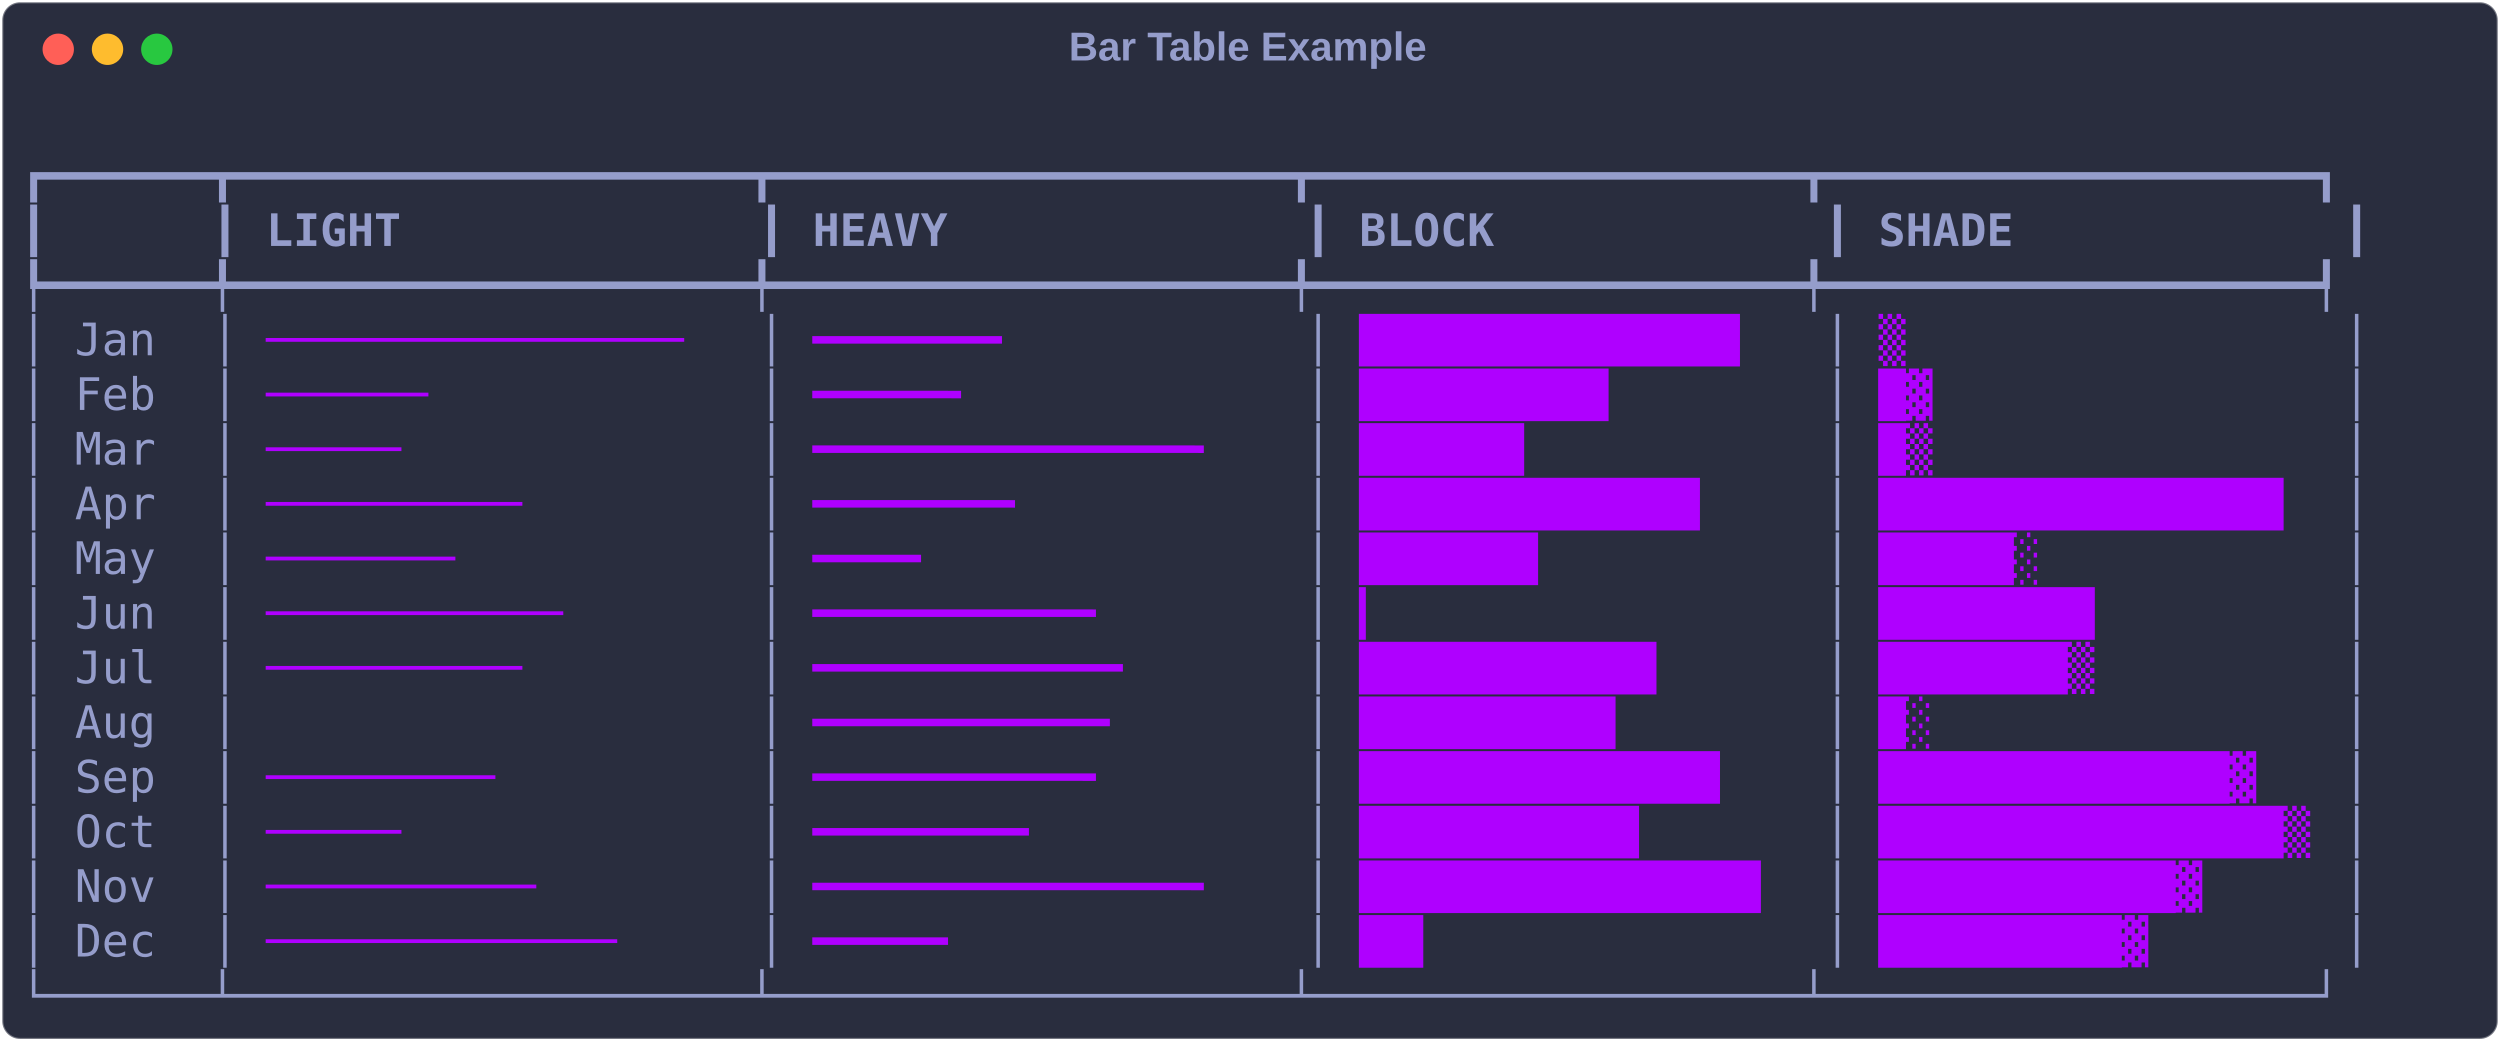
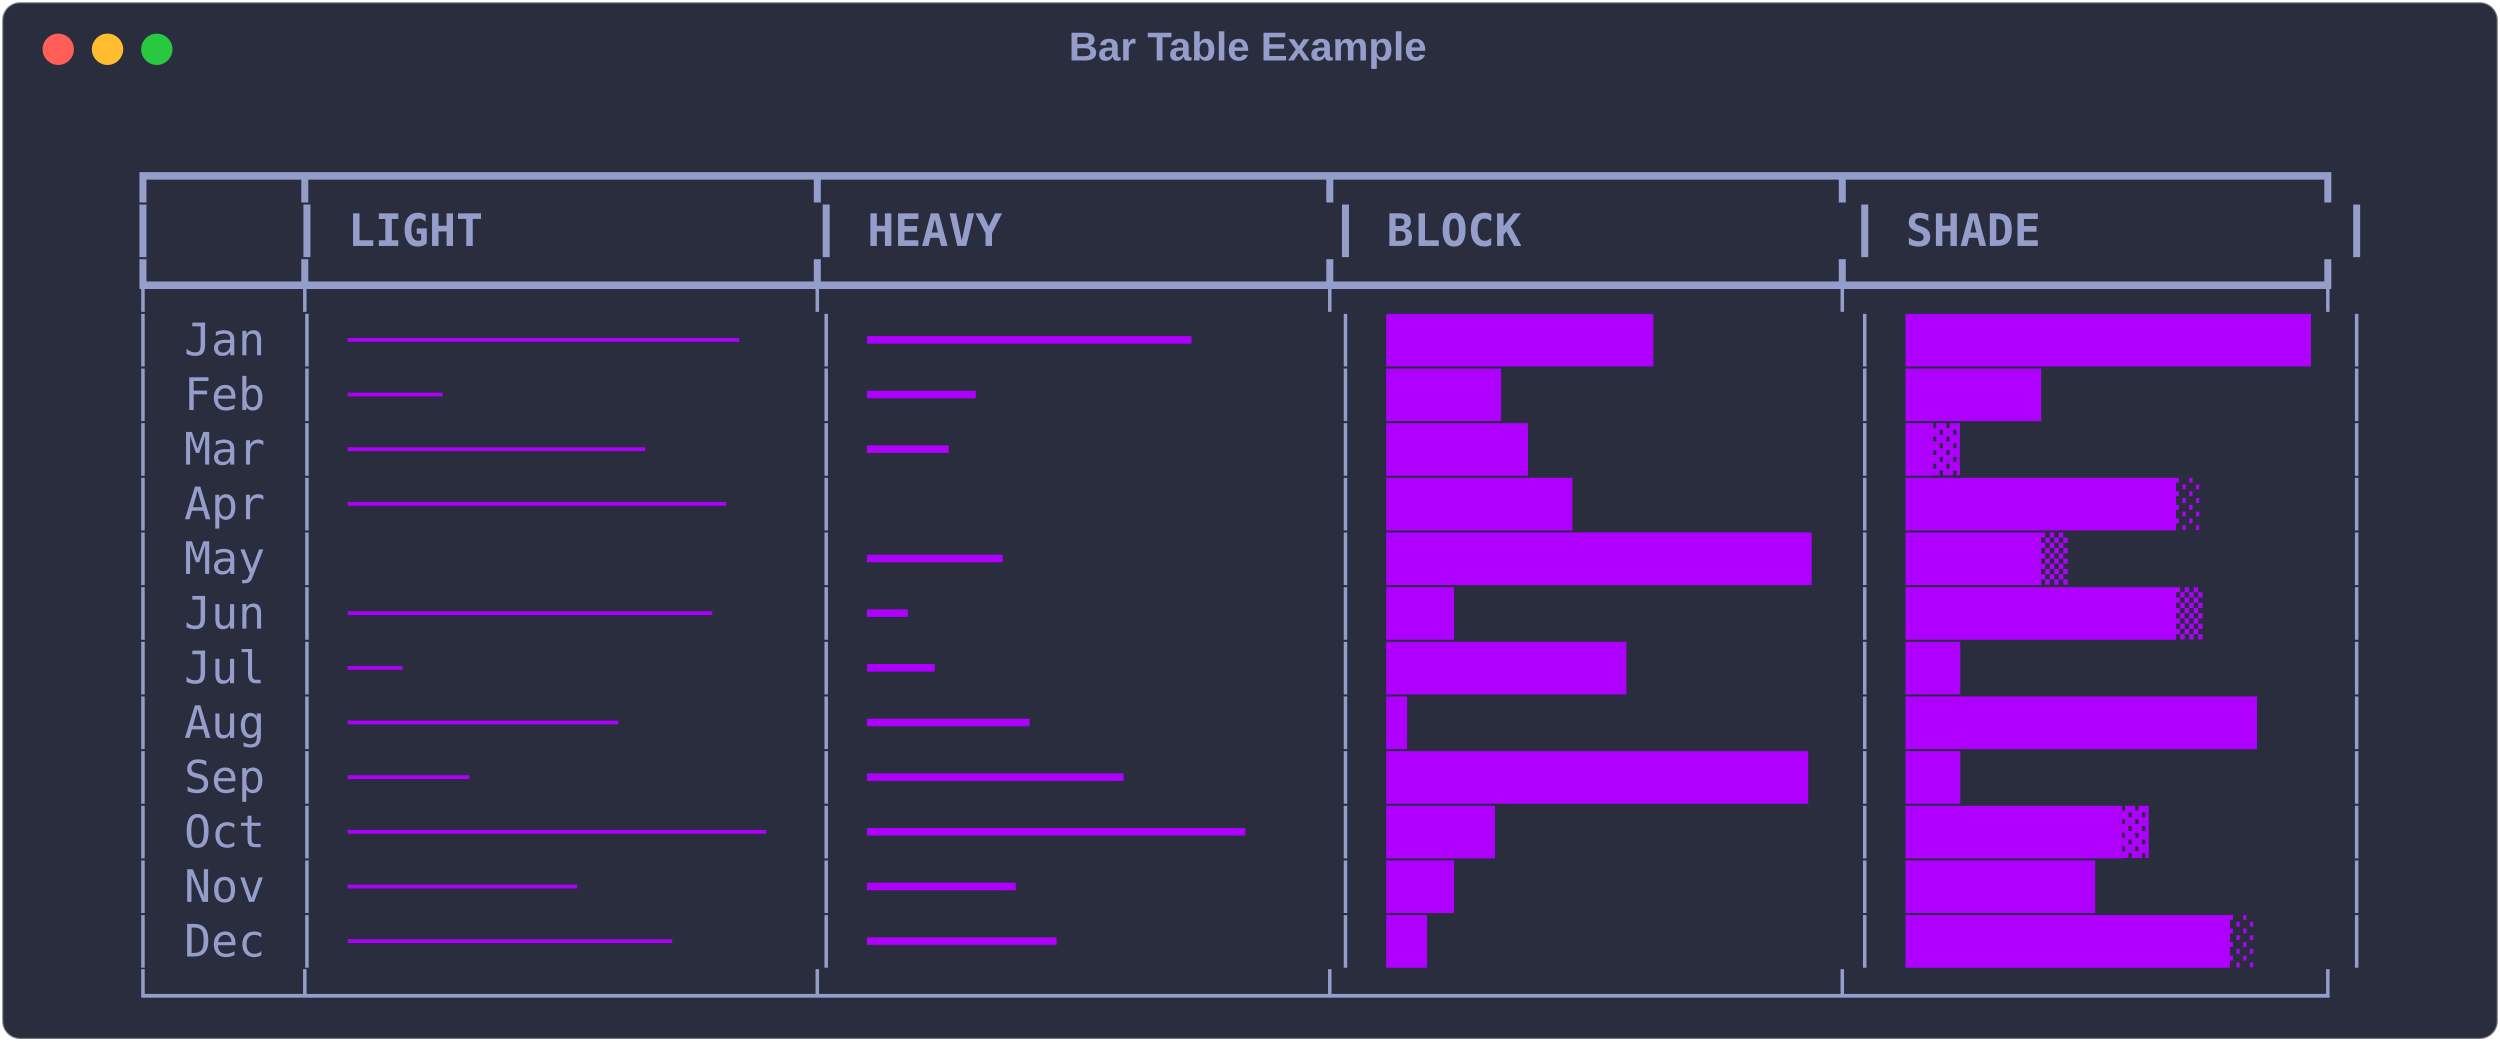
<svg xmlns="http://www.w3.org/2000/svg" class="rich-terminal" viewBox="0 0 1116 464.8">
  <style>

    @font-face {
        font-family: "Fira Code";
        src: local("FiraCode-Regular"),
                url("https://cdnjs.cloudflare.com/ajax/libs/firacode/6.2.0/woff2/FiraCode-Regular.woff2") format("woff2"),
                url("https://cdnjs.cloudflare.com/ajax/libs/firacode/6.2.0/woff/FiraCode-Regular.woff") format("woff");
        font-style: normal;
        font-weight: 400;
    }
    @font-face {
        font-family: "Fira Code";
        src: local("FiraCode-Bold"),
                url("https://cdnjs.cloudflare.com/ajax/libs/firacode/6.2.0/woff2/FiraCode-Bold.woff2") format("woff2"),
                url("https://cdnjs.cloudflare.com/ajax/libs/firacode/6.2.0/woff/FiraCode-Bold.woff") format("woff");
        font-style: bold;
        font-weight: 700;
    }

-     .terminal-150800602-matrix {
+     .terminal-1149459150-matrix {
        font-family: Fira Code, monospace;
        font-size: 20px;
        line-height: 24.4px;
        font-variant-east-asian: full-width;
    }

-     .terminal-150800602-title {
+     .terminal-1149459150-title {
        font-size: 18px;
        font-weight: bold;
        font-family: arial;
    }

-     .terminal-150800602-r1 { fill: #959dcb }
- .terminal-150800602-r2 { fill: #959dcb;font-weight: bold }
- .terminal-150800602-r3 { fill: #af00ff }
+     .terminal-1149459150-r1 { fill: #959dcb }
+ .terminal-1149459150-r2 { fill: #959dcb;font-weight: bold }
+ .terminal-1149459150-r3 { fill: #af00ff }
    </style>
  <defs>
-     <clipPath id="terminal-150800602-clip-terminal">
+     <clipPath id="terminal-1149459150-clip-terminal">
      <rect x="0" y="0" width="1097.0" height="413.8" />
    </clipPath>
-     <clipPath id="terminal-150800602-line-0">
+     <clipPath id="terminal-1149459150-line-0">
      <rect x="0" y="1.5" width="1098" height="24.65" />
    </clipPath>
-     <clipPath id="terminal-150800602-line-1">
+     <clipPath id="terminal-1149459150-line-1">
      <rect x="0" y="25.9" width="1098" height="24.65" />
    </clipPath>
-     <clipPath id="terminal-150800602-line-2">
+     <clipPath id="terminal-1149459150-line-2">
      <rect x="0" y="50.3" width="1098" height="24.65" />
    </clipPath>
-     <clipPath id="terminal-150800602-line-3">
+     <clipPath id="terminal-1149459150-line-3">
      <rect x="0" y="74.7" width="1098" height="24.65" />
    </clipPath>
-     <clipPath id="terminal-150800602-line-4">
+     <clipPath id="terminal-1149459150-line-4">
      <rect x="0" y="99.1" width="1098" height="24.65" />
    </clipPath>
-     <clipPath id="terminal-150800602-line-5">
+     <clipPath id="terminal-1149459150-line-5">
      <rect x="0" y="123.5" width="1098" height="24.65" />
    </clipPath>
-     <clipPath id="terminal-150800602-line-6">
+     <clipPath id="terminal-1149459150-line-6">
      <rect x="0" y="147.9" width="1098" height="24.65" />
    </clipPath>
-     <clipPath id="terminal-150800602-line-7">
+     <clipPath id="terminal-1149459150-line-7">
      <rect x="0" y="172.3" width="1098" height="24.65" />
    </clipPath>
-     <clipPath id="terminal-150800602-line-8">
+     <clipPath id="terminal-1149459150-line-8">
      <rect x="0" y="196.7" width="1098" height="24.65" />
    </clipPath>
-     <clipPath id="terminal-150800602-line-9">
+     <clipPath id="terminal-1149459150-line-9">
      <rect x="0" y="221.1" width="1098" height="24.65" />
    </clipPath>
-     <clipPath id="terminal-150800602-line-10">
+     <clipPath id="terminal-1149459150-line-10">
      <rect x="0" y="245.5" width="1098" height="24.65" />
    </clipPath>
-     <clipPath id="terminal-150800602-line-11">
+     <clipPath id="terminal-1149459150-line-11">
      <rect x="0" y="269.9" width="1098" height="24.65" />
    </clipPath>
-     <clipPath id="terminal-150800602-line-12">
+     <clipPath id="terminal-1149459150-line-12">
      <rect x="0" y="294.3" width="1098" height="24.65" />
    </clipPath>
-     <clipPath id="terminal-150800602-line-13">
+     <clipPath id="terminal-1149459150-line-13">
      <rect x="0" y="318.7" width="1098" height="24.65" />
    </clipPath>
-     <clipPath id="terminal-150800602-line-14">
+     <clipPath id="terminal-1149459150-line-14">
      <rect x="0" y="343.1" width="1098" height="24.65" />
    </clipPath>
-     <clipPath id="terminal-150800602-line-15">
+     <clipPath id="terminal-1149459150-line-15">
      <rect x="0" y="367.5" width="1098" height="24.65" />
    </clipPath>
  </defs>
  <rect fill="#292d3e" stroke="rgba(255,255,255,0.35)" stroke-width="1" x="1" y="1" width="1114" height="462.8" rx="8" />
-   <text class="terminal-150800602-title" fill="#959dcb" text-anchor="middle" x="557" y="27">Bar Table Example</text>
+   <text class="terminal-1149459150-title" fill="#959dcb" text-anchor="middle" x="557" y="27">Bar Table Example</text>
  <g transform="translate(26,22)">
    <circle cx="0" cy="0" r="7" fill="#ff5f57" />
    <circle cx="22" cy="0" r="7" fill="#febc2e" />
    <circle cx="44" cy="0" r="7" fill="#28c840" />
  </g>
-   <g transform="translate(9, 41)" clip-path="url(#terminal-150800602-clip-terminal)">
-     <g class="terminal-150800602-matrix">
-       <text class="terminal-150800602-r1" x="1098" y="20" textLength="12.2" clip-path="url(#terminal-150800602-line-0)">
- </text>
-       <text class="terminal-150800602-r1" x="0" y="44.4" textLength="1049.2" clip-path="url(#terminal-150800602-line-1)">┏━━━━━━┳━━━━━━━━━━━━━━━━━━━┳━━━━━━━━━━━━━━━━━━━┳━━━━━━━━━━━━━━━━━━┳━━━━━━━━━━━━━━━━━━┓</text>
-       <text class="terminal-150800602-r1" x="1098" y="44.4" textLength="12.2" clip-path="url(#terminal-150800602-line-1)">
- </text>
-       <text class="terminal-150800602-r1" x="0" y="68.8" textLength="12.2" clip-path="url(#terminal-150800602-line-2)">┃</text>
-       <text class="terminal-150800602-r1" x="85.4" y="68.8" textLength="12.2" clip-path="url(#terminal-150800602-line-2)">┃</text>
-       <text class="terminal-150800602-r2" x="109.8" y="68.8" textLength="207.4" clip-path="url(#terminal-150800602-line-2)">LIGHT            </text>
-       <text class="terminal-150800602-r1" x="329.4" y="68.8" textLength="12.2" clip-path="url(#terminal-150800602-line-2)">┃</text>
-       <text class="terminal-150800602-r2" x="353.8" y="68.8" textLength="207.4" clip-path="url(#terminal-150800602-line-2)">HEAVY            </text>
-       <text class="terminal-150800602-r1" x="573.4" y="68.8" textLength="12.2" clip-path="url(#terminal-150800602-line-2)">┃</text>
-       <text class="terminal-150800602-r2" x="597.8" y="68.8" textLength="195.2" clip-path="url(#terminal-150800602-line-2)">BLOCK           </text>
-       <text class="terminal-150800602-r1" x="805.2" y="68.8" textLength="12.2" clip-path="url(#terminal-150800602-line-2)">┃</text>
-       <text class="terminal-150800602-r2" x="829.6" y="68.8" textLength="195.2" clip-path="url(#terminal-150800602-line-2)">SHADE           </text>
-       <text class="terminal-150800602-r1" x="1037" y="68.8" textLength="12.2" clip-path="url(#terminal-150800602-line-2)">┃</text>
-       <text class="terminal-150800602-r1" x="1098" y="68.8" textLength="12.2" clip-path="url(#terminal-150800602-line-2)">
- </text>
-       <text class="terminal-150800602-r1" x="0" y="93.2" textLength="1049.2" clip-path="url(#terminal-150800602-line-3)">┡━━━━━━╇━━━━━━━━━━━━━━━━━━━╇━━━━━━━━━━━━━━━━━━━╇━━━━━━━━━━━━━━━━━━╇━━━━━━━━━━━━━━━━━━┩</text>
-       <text class="terminal-150800602-r1" x="1098" y="93.2" textLength="12.2" clip-path="url(#terminal-150800602-line-3)">
- </text>
-       <text class="terminal-150800602-r1" x="0" y="117.6" textLength="12.2" clip-path="url(#terminal-150800602-line-4)">│</text>
-       <text class="terminal-150800602-r1" x="24.4" y="117.6" textLength="48.8" clip-path="url(#terminal-150800602-line-4)">Jan </text>
-       <text class="terminal-150800602-r1" x="85.4" y="117.6" textLength="12.2" clip-path="url(#terminal-150800602-line-4)">│</text>
-       <text class="terminal-150800602-r3" x="109.8" y="117.6" textLength="195.2" clip-path="url(#terminal-150800602-line-4)">───────────────╴</text>
-       <text class="terminal-150800602-r1" x="329.4" y="117.6" textLength="12.2" clip-path="url(#terminal-150800602-line-4)">│</text>
-       <text class="terminal-150800602-r3" x="353.8" y="117.6" textLength="195.2" clip-path="url(#terminal-150800602-line-4)">━━━━━━━         </text>
-       <text class="terminal-150800602-r1" x="573.4" y="117.6" textLength="12.2" clip-path="url(#terminal-150800602-line-4)">│</text>
-       <text class="terminal-150800602-r3" x="597.8" y="117.6" textLength="195.2" clip-path="url(#terminal-150800602-line-4)">██████████████▏ </text>
-       <text class="terminal-150800602-r1" x="805.2" y="117.6" textLength="12.2" clip-path="url(#terminal-150800602-line-4)">│</text>
-       <text class="terminal-150800602-r3" x="829.6" y="117.6" textLength="195.2" clip-path="url(#terminal-150800602-line-4)">▒               </text>
-       <text class="terminal-150800602-r1" x="1037" y="117.6" textLength="12.2" clip-path="url(#terminal-150800602-line-4)">│</text>
-       <text class="terminal-150800602-r1" x="1098" y="117.6" textLength="12.2" clip-path="url(#terminal-150800602-line-4)">
- </text>
-       <text class="terminal-150800602-r1" x="0" y="142" textLength="12.2" clip-path="url(#terminal-150800602-line-5)">│</text>
-       <text class="terminal-150800602-r1" x="24.4" y="142" textLength="48.8" clip-path="url(#terminal-150800602-line-5)">Feb </text>
-       <text class="terminal-150800602-r1" x="85.4" y="142" textLength="12.2" clip-path="url(#terminal-150800602-line-5)">│</text>
-       <text class="terminal-150800602-r3" x="109.8" y="142" textLength="195.2" clip-path="url(#terminal-150800602-line-5)">──────          </text>
-       <text class="terminal-150800602-r1" x="329.4" y="142" textLength="12.2" clip-path="url(#terminal-150800602-line-5)">│</text>
-       <text class="terminal-150800602-r3" x="353.8" y="142" textLength="195.2" clip-path="url(#terminal-150800602-line-5)">━━━━━╸          </text>
-       <text class="terminal-150800602-r1" x="573.4" y="142" textLength="12.2" clip-path="url(#terminal-150800602-line-5)">│</text>
-       <text class="terminal-150800602-r3" x="597.8" y="142" textLength="195.2" clip-path="url(#terminal-150800602-line-5)">█████████▎      </text>
-       <text class="terminal-150800602-r1" x="805.2" y="142" textLength="12.2" clip-path="url(#terminal-150800602-line-5)">│</text>
-       <text class="terminal-150800602-r3" x="829.6" y="142" textLength="195.2" clip-path="url(#terminal-150800602-line-5)">█▓              </text>
-       <text class="terminal-150800602-r1" x="1037" y="142" textLength="12.2" clip-path="url(#terminal-150800602-line-5)">│</text>
-       <text class="terminal-150800602-r1" x="1098" y="142" textLength="12.2" clip-path="url(#terminal-150800602-line-5)">
- </text>
-       <text class="terminal-150800602-r1" x="0" y="166.4" textLength="12.2" clip-path="url(#terminal-150800602-line-6)">│</text>
-       <text class="terminal-150800602-r1" x="24.4" y="166.4" textLength="48.8" clip-path="url(#terminal-150800602-line-6)">Mar </text>
-       <text class="terminal-150800602-r1" x="85.4" y="166.4" textLength="12.2" clip-path="url(#terminal-150800602-line-6)">│</text>
-       <text class="terminal-150800602-r3" x="109.8" y="166.4" textLength="195.2" clip-path="url(#terminal-150800602-line-6)">─────           </text>
-       <text class="terminal-150800602-r1" x="329.4" y="166.4" textLength="12.2" clip-path="url(#terminal-150800602-line-6)">│</text>
-       <text class="terminal-150800602-r3" x="353.8" y="166.4" textLength="195.2" clip-path="url(#terminal-150800602-line-6)">━━━━━━━━━━━━━━╸ </text>
-       <text class="terminal-150800602-r1" x="573.4" y="166.4" textLength="12.2" clip-path="url(#terminal-150800602-line-6)">│</text>
-       <text class="terminal-150800602-r3" x="597.8" y="166.4" textLength="195.2" clip-path="url(#terminal-150800602-line-6)">██████▏         </text>
-       <text class="terminal-150800602-r1" x="805.2" y="166.4" textLength="12.2" clip-path="url(#terminal-150800602-line-6)">│</text>
-       <text class="terminal-150800602-r3" x="829.6" y="166.4" textLength="195.2" clip-path="url(#terminal-150800602-line-6)">█▒              </text>
-       <text class="terminal-150800602-r1" x="1037" y="166.4" textLength="12.2" clip-path="url(#terminal-150800602-line-6)">│</text>
-       <text class="terminal-150800602-r1" x="1098" y="166.4" textLength="12.2" clip-path="url(#terminal-150800602-line-6)">
- </text>
-       <text class="terminal-150800602-r1" x="0" y="190.8" textLength="12.2" clip-path="url(#terminal-150800602-line-7)">│</text>
-       <text class="terminal-150800602-r1" x="24.4" y="190.8" textLength="48.8" clip-path="url(#terminal-150800602-line-7)">Apr </text>
-       <text class="terminal-150800602-r1" x="85.4" y="190.8" textLength="12.2" clip-path="url(#terminal-150800602-line-7)">│</text>
-       <text class="terminal-150800602-r3" x="109.8" y="190.8" textLength="195.2" clip-path="url(#terminal-150800602-line-7)">─────────╴      </text>
-       <text class="terminal-150800602-r1" x="329.4" y="190.8" textLength="12.2" clip-path="url(#terminal-150800602-line-7)">│</text>
-       <text class="terminal-150800602-r3" x="353.8" y="190.8" textLength="195.2" clip-path="url(#terminal-150800602-line-7)">━━━━━━━╸        </text>
-       <text class="terminal-150800602-r1" x="573.4" y="190.8" textLength="12.2" clip-path="url(#terminal-150800602-line-7)">│</text>
-       <text class="terminal-150800602-r3" x="597.8" y="190.8" textLength="195.2" clip-path="url(#terminal-150800602-line-7)">████████████▋   </text>
-       <text class="terminal-150800602-r1" x="805.2" y="190.8" textLength="12.2" clip-path="url(#terminal-150800602-line-7)">│</text>
-       <text class="terminal-150800602-r3" x="829.6" y="190.8" textLength="195.2" clip-path="url(#terminal-150800602-line-7)">███████████████ </text>
-       <text class="terminal-150800602-r1" x="1037" y="190.8" textLength="12.2" clip-path="url(#terminal-150800602-line-7)">│</text>
-       <text class="terminal-150800602-r1" x="1098" y="190.8" textLength="12.2" clip-path="url(#terminal-150800602-line-7)">
- </text>
-       <text class="terminal-150800602-r1" x="0" y="215.2" textLength="12.2" clip-path="url(#terminal-150800602-line-8)">│</text>
-       <text class="terminal-150800602-r1" x="24.4" y="215.2" textLength="48.8" clip-path="url(#terminal-150800602-line-8)">May </text>
-       <text class="terminal-150800602-r1" x="85.4" y="215.2" textLength="12.2" clip-path="url(#terminal-150800602-line-8)">│</text>
-       <text class="terminal-150800602-r3" x="109.8" y="215.2" textLength="195.2" clip-path="url(#terminal-150800602-line-8)">───────         </text>
-       <text class="terminal-150800602-r1" x="329.4" y="215.2" textLength="12.2" clip-path="url(#terminal-150800602-line-8)">│</text>
-       <text class="terminal-150800602-r3" x="353.8" y="215.2" textLength="195.2" clip-path="url(#terminal-150800602-line-8)">━━━━            </text>
-       <text class="terminal-150800602-r1" x="573.4" y="215.2" textLength="12.2" clip-path="url(#terminal-150800602-line-8)">│</text>
-       <text class="terminal-150800602-r3" x="597.8" y="215.2" textLength="195.2" clip-path="url(#terminal-150800602-line-8)">██████▋         </text>
-       <text class="terminal-150800602-r1" x="805.2" y="215.2" textLength="12.2" clip-path="url(#terminal-150800602-line-8)">│</text>
-       <text class="terminal-150800602-r3" x="829.6" y="215.2" textLength="195.2" clip-path="url(#terminal-150800602-line-8)">█████░          </text>
-       <text class="terminal-150800602-r1" x="1037" y="215.2" textLength="12.2" clip-path="url(#terminal-150800602-line-8)">│</text>
-       <text class="terminal-150800602-r1" x="1098" y="215.2" textLength="12.2" clip-path="url(#terminal-150800602-line-8)">
- </text>
-       <text class="terminal-150800602-r1" x="0" y="239.6" textLength="12.2" clip-path="url(#terminal-150800602-line-9)">│</text>
-       <text class="terminal-150800602-r1" x="24.4" y="239.6" textLength="48.8" clip-path="url(#terminal-150800602-line-9)">Jun </text>
-       <text class="terminal-150800602-r1" x="85.4" y="239.6" textLength="12.2" clip-path="url(#terminal-150800602-line-9)">│</text>
-       <text class="terminal-150800602-r3" x="109.8" y="239.6" textLength="195.2" clip-path="url(#terminal-150800602-line-9)">───────────     </text>
-       <text class="terminal-150800602-r1" x="329.4" y="239.6" textLength="12.2" clip-path="url(#terminal-150800602-line-9)">│</text>
-       <text class="terminal-150800602-r3" x="353.8" y="239.6" textLength="195.2" clip-path="url(#terminal-150800602-line-9)">━━━━━━━━━━╸     </text>
-       <text class="terminal-150800602-r1" x="573.4" y="239.6" textLength="12.2" clip-path="url(#terminal-150800602-line-9)">│</text>
-       <text class="terminal-150800602-r3" x="597.8" y="239.6" textLength="195.2" clip-path="url(#terminal-150800602-line-9)">▎               </text>
-       <text class="terminal-150800602-r1" x="805.2" y="239.6" textLength="12.2" clip-path="url(#terminal-150800602-line-9)">│</text>
-       <text class="terminal-150800602-r3" x="829.6" y="239.6" textLength="195.2" clip-path="url(#terminal-150800602-line-9)">████████        </text>
-       <text class="terminal-150800602-r1" x="1037" y="239.6" textLength="12.2" clip-path="url(#terminal-150800602-line-9)">│</text>
-       <text class="terminal-150800602-r1" x="1098" y="239.6" textLength="12.2" clip-path="url(#terminal-150800602-line-9)">
- </text>
-       <text class="terminal-150800602-r1" x="0" y="264" textLength="12.2" clip-path="url(#terminal-150800602-line-10)">│</text>
-       <text class="terminal-150800602-r1" x="24.4" y="264" textLength="48.8" clip-path="url(#terminal-150800602-line-10)">Jul </text>
-       <text class="terminal-150800602-r1" x="85.4" y="264" textLength="12.2" clip-path="url(#terminal-150800602-line-10)">│</text>
-       <text class="terminal-150800602-r3" x="109.8" y="264" textLength="195.2" clip-path="url(#terminal-150800602-line-10)">─────────╴      </text>
-       <text class="terminal-150800602-r1" x="329.4" y="264" textLength="12.2" clip-path="url(#terminal-150800602-line-10)">│</text>
-       <text class="terminal-150800602-r3" x="353.8" y="264" textLength="195.2" clip-path="url(#terminal-150800602-line-10)">━━━━━━━━━━━╸    </text>
-       <text class="terminal-150800602-r1" x="573.4" y="264" textLength="12.2" clip-path="url(#terminal-150800602-line-10)">│</text>
-       <text class="terminal-150800602-r3" x="597.8" y="264" textLength="195.2" clip-path="url(#terminal-150800602-line-10)">███████████     </text>
-       <text class="terminal-150800602-r1" x="805.2" y="264" textLength="12.2" clip-path="url(#terminal-150800602-line-10)">│</text>
-       <text class="terminal-150800602-r3" x="829.6" y="264" textLength="195.2" clip-path="url(#terminal-150800602-line-10)">███████▒        </text>
-       <text class="terminal-150800602-r1" x="1037" y="264" textLength="12.2" clip-path="url(#terminal-150800602-line-10)">│</text>
-       <text class="terminal-150800602-r1" x="1098" y="264" textLength="12.2" clip-path="url(#terminal-150800602-line-10)">
- </text>
-       <text class="terminal-150800602-r1" x="0" y="288.4" textLength="12.2" clip-path="url(#terminal-150800602-line-11)">│</text>
-       <text class="terminal-150800602-r1" x="24.4" y="288.4" textLength="48.8" clip-path="url(#terminal-150800602-line-11)">Aug </text>
-       <text class="terminal-150800602-r1" x="85.4" y="288.4" textLength="12.2" clip-path="url(#terminal-150800602-line-11)">│</text>
-       <text class="terminal-150800602-r1" x="329.4" y="288.4" textLength="12.2" clip-path="url(#terminal-150800602-line-11)">│</text>
-       <text class="terminal-150800602-r3" x="353.8" y="288.4" textLength="195.2" clip-path="url(#terminal-150800602-line-11)">━━━━━━━━━━━     </text>
-       <text class="terminal-150800602-r1" x="573.4" y="288.4" textLength="12.2" clip-path="url(#terminal-150800602-line-11)">│</text>
-       <text class="terminal-150800602-r3" x="597.8" y="288.4" textLength="195.2" clip-path="url(#terminal-150800602-line-11)">█████████▌      </text>
-       <text class="terminal-150800602-r1" x="805.2" y="288.4" textLength="12.2" clip-path="url(#terminal-150800602-line-11)">│</text>
-       <text class="terminal-150800602-r3" x="829.6" y="288.4" textLength="195.2" clip-path="url(#terminal-150800602-line-11)">█░              </text>
-       <text class="terminal-150800602-r1" x="1037" y="288.4" textLength="12.2" clip-path="url(#terminal-150800602-line-11)">│</text>
-       <text class="terminal-150800602-r1" x="1098" y="288.4" textLength="12.2" clip-path="url(#terminal-150800602-line-11)">
- </text>
-       <text class="terminal-150800602-r1" x="0" y="312.8" textLength="12.2" clip-path="url(#terminal-150800602-line-12)">│</text>
-       <text class="terminal-150800602-r1" x="24.4" y="312.8" textLength="48.8" clip-path="url(#terminal-150800602-line-12)">Sep </text>
-       <text class="terminal-150800602-r1" x="85.4" y="312.8" textLength="12.2" clip-path="url(#terminal-150800602-line-12)">│</text>
-       <text class="terminal-150800602-r3" x="109.8" y="312.8" textLength="195.2" clip-path="url(#terminal-150800602-line-12)">────────╴       </text>
-       <text class="terminal-150800602-r1" x="329.4" y="312.8" textLength="12.2" clip-path="url(#terminal-150800602-line-12)">│</text>
-       <text class="terminal-150800602-r3" x="353.8" y="312.8" textLength="195.2" clip-path="url(#terminal-150800602-line-12)">━━━━━━━━━━╸     </text>
-       <text class="terminal-150800602-r1" x="573.4" y="312.8" textLength="12.2" clip-path="url(#terminal-150800602-line-12)">│</text>
-       <text class="terminal-150800602-r3" x="597.8" y="312.8" textLength="195.2" clip-path="url(#terminal-150800602-line-12)">█████████████▍  </text>
-       <text class="terminal-150800602-r1" x="805.2" y="312.8" textLength="12.2" clip-path="url(#terminal-150800602-line-12)">│</text>
-       <text class="terminal-150800602-r3" x="829.6" y="312.8" textLength="195.2" clip-path="url(#terminal-150800602-line-12)">█████████████▓  </text>
-       <text class="terminal-150800602-r1" x="1037" y="312.8" textLength="12.2" clip-path="url(#terminal-150800602-line-12)">│</text>
-       <text class="terminal-150800602-r1" x="1098" y="312.8" textLength="12.2" clip-path="url(#terminal-150800602-line-12)">
- </text>
-       <text class="terminal-150800602-r1" x="0" y="337.2" textLength="12.2" clip-path="url(#terminal-150800602-line-13)">│</text>
-       <text class="terminal-150800602-r1" x="24.4" y="337.2" textLength="48.8" clip-path="url(#terminal-150800602-line-13)">Oct </text>
-       <text class="terminal-150800602-r1" x="85.4" y="337.2" textLength="12.2" clip-path="url(#terminal-150800602-line-13)">│</text>
-       <text class="terminal-150800602-r3" x="109.8" y="337.2" textLength="195.2" clip-path="url(#terminal-150800602-line-13)">─────           </text>
-       <text class="terminal-150800602-r1" x="329.4" y="337.2" textLength="12.2" clip-path="url(#terminal-150800602-line-13)">│</text>
-       <text class="terminal-150800602-r3" x="353.8" y="337.2" textLength="195.2" clip-path="url(#terminal-150800602-line-13)">━━━━━━━━        </text>
-       <text class="terminal-150800602-r1" x="573.4" y="337.2" textLength="12.2" clip-path="url(#terminal-150800602-line-13)">│</text>
-       <text class="terminal-150800602-r3" x="597.8" y="337.2" textLength="195.2" clip-path="url(#terminal-150800602-line-13)">██████████▍     </text>
-       <text class="terminal-150800602-r1" x="805.2" y="337.2" textLength="12.2" clip-path="url(#terminal-150800602-line-13)">│</text>
-       <text class="terminal-150800602-r3" x="829.6" y="337.2" textLength="195.2" clip-path="url(#terminal-150800602-line-13)">███████████████▒</text>
-       <text class="terminal-150800602-r1" x="1037" y="337.2" textLength="12.2" clip-path="url(#terminal-150800602-line-13)">│</text>
-       <text class="terminal-150800602-r1" x="1098" y="337.2" textLength="12.2" clip-path="url(#terminal-150800602-line-13)">
- </text>
-       <text class="terminal-150800602-r1" x="0" y="361.6" textLength="12.2" clip-path="url(#terminal-150800602-line-14)">│</text>
-       <text class="terminal-150800602-r1" x="24.4" y="361.6" textLength="48.8" clip-path="url(#terminal-150800602-line-14)">Nov </text>
-       <text class="terminal-150800602-r1" x="85.4" y="361.6" textLength="12.2" clip-path="url(#terminal-150800602-line-14)">│</text>
-       <text class="terminal-150800602-r3" x="109.8" y="361.6" textLength="195.2" clip-path="url(#terminal-150800602-line-14)">──────────      </text>
-       <text class="terminal-150800602-r1" x="329.4" y="361.6" textLength="12.2" clip-path="url(#terminal-150800602-line-14)">│</text>
-       <text class="terminal-150800602-r3" x="353.8" y="361.6" textLength="195.2" clip-path="url(#terminal-150800602-line-14)">━━━━━━━━━━━━━━╸ </text>
-       <text class="terminal-150800602-r1" x="573.4" y="361.6" textLength="12.2" clip-path="url(#terminal-150800602-line-14)">│</text>
-       <text class="terminal-150800602-r3" x="597.8" y="361.6" textLength="195.2" clip-path="url(#terminal-150800602-line-14)">██████████████▉ </text>
-       <text class="terminal-150800602-r1" x="805.2" y="361.6" textLength="12.2" clip-path="url(#terminal-150800602-line-14)">│</text>
-       <text class="terminal-150800602-r3" x="829.6" y="361.6" textLength="195.2" clip-path="url(#terminal-150800602-line-14)">███████████▓    </text>
-       <text class="terminal-150800602-r1" x="1037" y="361.6" textLength="12.2" clip-path="url(#terminal-150800602-line-14)">│</text>
-       <text class="terminal-150800602-r1" x="1098" y="361.6" textLength="12.2" clip-path="url(#terminal-150800602-line-14)">
- </text>
-       <text class="terminal-150800602-r1" x="0" y="386" textLength="12.2" clip-path="url(#terminal-150800602-line-15)">│</text>
-       <text class="terminal-150800602-r1" x="24.4" y="386" textLength="48.8" clip-path="url(#terminal-150800602-line-15)">Dec </text>
-       <text class="terminal-150800602-r1" x="85.4" y="386" textLength="12.2" clip-path="url(#terminal-150800602-line-15)">│</text>
-       <text class="terminal-150800602-r3" x="109.8" y="386" textLength="195.2" clip-path="url(#terminal-150800602-line-15)">─────────────   </text>
-       <text class="terminal-150800602-r1" x="329.4" y="386" textLength="12.2" clip-path="url(#terminal-150800602-line-15)">│</text>
-       <text class="terminal-150800602-r3" x="353.8" y="386" textLength="195.2" clip-path="url(#terminal-150800602-line-15)">━━━━━           </text>
-       <text class="terminal-150800602-r1" x="573.4" y="386" textLength="12.2" clip-path="url(#terminal-150800602-line-15)">│</text>
-       <text class="terminal-150800602-r3" x="597.8" y="386" textLength="195.2" clip-path="url(#terminal-150800602-line-15)">██▍             </text>
-       <text class="terminal-150800602-r1" x="805.2" y="386" textLength="12.2" clip-path="url(#terminal-150800602-line-15)">│</text>
-       <text class="terminal-150800602-r3" x="829.6" y="386" textLength="195.2" clip-path="url(#terminal-150800602-line-15)">█████████▓      </text>
-       <text class="terminal-150800602-r1" x="1037" y="386" textLength="12.2" clip-path="url(#terminal-150800602-line-15)">│</text>
-       <text class="terminal-150800602-r1" x="1098" y="386" textLength="12.2" clip-path="url(#terminal-150800602-line-15)">
- </text>
-       <text class="terminal-150800602-r1" x="0" y="410.4" textLength="1049.2" clip-path="url(#terminal-150800602-line-16)">└──────┴───────────────────┴───────────────────┴──────────────────┴──────────────────┘</text>
-       <text class="terminal-150800602-r1" x="1098" y="410.4" textLength="12.2" clip-path="url(#terminal-150800602-line-16)">
+   <g transform="translate(9, 41)" clip-path="url(#terminal-1149459150-clip-terminal)">
+     <g class="terminal-1149459150-matrix">
+       <text class="terminal-1149459150-r1" x="1098" y="20" textLength="12.2" clip-path="url(#terminal-1149459150-line-0)">
+ </text>
+       <text class="terminal-1149459150-r1" x="48.8" y="44.4" textLength="1000.4" clip-path="url(#terminal-1149459150-line-1)">┏━━━━━┳━━━━━━━━━━━━━━━━━━┳━━━━━━━━━━━━━━━━━━┳━━━━━━━━━━━━━━━━━━┳━━━━━━━━━━━━━━━━━┓</text>
+       <text class="terminal-1149459150-r1" x="1098" y="44.4" textLength="12.2" clip-path="url(#terminal-1149459150-line-1)">
+ </text>
+       <text class="terminal-1149459150-r1" x="48.8" y="68.8" textLength="12.2" clip-path="url(#terminal-1149459150-line-2)">┃</text>
+       <text class="terminal-1149459150-r1" x="122" y="68.8" textLength="12.2" clip-path="url(#terminal-1149459150-line-2)">┃</text>
+       <text class="terminal-1149459150-r2" x="146.4" y="68.8" textLength="195.2" clip-path="url(#terminal-1149459150-line-2)">LIGHT           </text>
+       <text class="terminal-1149459150-r1" x="353.8" y="68.8" textLength="12.2" clip-path="url(#terminal-1149459150-line-2)">┃</text>
+       <text class="terminal-1149459150-r2" x="378.2" y="68.8" textLength="195.2" clip-path="url(#terminal-1149459150-line-2)">HEAVY           </text>
+       <text class="terminal-1149459150-r1" x="585.6" y="68.8" textLength="12.2" clip-path="url(#terminal-1149459150-line-2)">┃</text>
+       <text class="terminal-1149459150-r2" x="610" y="68.8" textLength="195.2" clip-path="url(#terminal-1149459150-line-2)">BLOCK           </text>
+       <text class="terminal-1149459150-r1" x="817.4" y="68.8" textLength="12.2" clip-path="url(#terminal-1149459150-line-2)">┃</text>
+       <text class="terminal-1149459150-r2" x="841.8" y="68.8" textLength="183" clip-path="url(#terminal-1149459150-line-2)">SHADE          </text>
+       <text class="terminal-1149459150-r1" x="1037" y="68.8" textLength="12.2" clip-path="url(#terminal-1149459150-line-2)">┃</text>
+       <text class="terminal-1149459150-r1" x="1098" y="68.8" textLength="12.2" clip-path="url(#terminal-1149459150-line-2)">
+ </text>
+       <text class="terminal-1149459150-r1" x="48.8" y="93.2" textLength="1000.4" clip-path="url(#terminal-1149459150-line-3)">┡━━━━━╇━━━━━━━━━━━━━━━━━━╇━━━━━━━━━━━━━━━━━━╇━━━━━━━━━━━━━━━━━━╇━━━━━━━━━━━━━━━━━┩</text>
+       <text class="terminal-1149459150-r1" x="1098" y="93.2" textLength="12.2" clip-path="url(#terminal-1149459150-line-3)">
+ </text>
+       <text class="terminal-1149459150-r1" x="48.8" y="117.6" textLength="12.2" clip-path="url(#terminal-1149459150-line-4)">│</text>
+       <text class="terminal-1149459150-r1" x="73.2" y="117.6" textLength="36.6" clip-path="url(#terminal-1149459150-line-4)">Jan</text>
+       <text class="terminal-1149459150-r1" x="122" y="117.6" textLength="12.2" clip-path="url(#terminal-1149459150-line-4)">│</text>
+       <text class="terminal-1149459150-r3" x="146.4" y="117.6" textLength="195.2" clip-path="url(#terminal-1149459150-line-4)">──────────────╴ </text>
+       <text class="terminal-1149459150-r1" x="353.8" y="117.6" textLength="12.2" clip-path="url(#terminal-1149459150-line-4)">│</text>
+       <text class="terminal-1149459150-r3" x="378.2" y="117.6" textLength="195.2" clip-path="url(#terminal-1149459150-line-4)">━━━━━━━━━━━━    </text>
+       <text class="terminal-1149459150-r1" x="585.6" y="117.6" textLength="12.2" clip-path="url(#terminal-1149459150-line-4)">│</text>
+       <text class="terminal-1149459150-r3" x="610" y="117.6" textLength="195.2" clip-path="url(#terminal-1149459150-line-4)">█████████▉      </text>
+       <text class="terminal-1149459150-r1" x="817.4" y="117.6" textLength="12.2" clip-path="url(#terminal-1149459150-line-4)">│</text>
+       <text class="terminal-1149459150-r3" x="841.8" y="117.6" textLength="183" clip-path="url(#terminal-1149459150-line-4)">███████████████</text>
+       <text class="terminal-1149459150-r1" x="1037" y="117.6" textLength="12.2" clip-path="url(#terminal-1149459150-line-4)">│</text>
+       <text class="terminal-1149459150-r1" x="1098" y="117.6" textLength="12.2" clip-path="url(#terminal-1149459150-line-4)">
+ </text>
+       <text class="terminal-1149459150-r1" x="48.8" y="142" textLength="12.2" clip-path="url(#terminal-1149459150-line-5)">│</text>
+       <text class="terminal-1149459150-r1" x="73.2" y="142" textLength="36.6" clip-path="url(#terminal-1149459150-line-5)">Feb</text>
+       <text class="terminal-1149459150-r1" x="122" y="142" textLength="12.2" clip-path="url(#terminal-1149459150-line-5)">│</text>
+       <text class="terminal-1149459150-r3" x="146.4" y="142" textLength="195.2" clip-path="url(#terminal-1149459150-line-5)">───╴            </text>
+       <text class="terminal-1149459150-r1" x="353.8" y="142" textLength="12.2" clip-path="url(#terminal-1149459150-line-5)">│</text>
+       <text class="terminal-1149459150-r3" x="378.2" y="142" textLength="195.2" clip-path="url(#terminal-1149459150-line-5)">━━━━            </text>
+       <text class="terminal-1149459150-r1" x="585.6" y="142" textLength="12.2" clip-path="url(#terminal-1149459150-line-5)">│</text>
+       <text class="terminal-1149459150-r3" x="610" y="142" textLength="195.2" clip-path="url(#terminal-1149459150-line-5)">████▎           </text>
+       <text class="terminal-1149459150-r1" x="817.4" y="142" textLength="12.2" clip-path="url(#terminal-1149459150-line-5)">│</text>
+       <text class="terminal-1149459150-r3" x="841.8" y="142" textLength="183" clip-path="url(#terminal-1149459150-line-5)">█████          </text>
+       <text class="terminal-1149459150-r1" x="1037" y="142" textLength="12.2" clip-path="url(#terminal-1149459150-line-5)">│</text>
+       <text class="terminal-1149459150-r1" x="1098" y="142" textLength="12.2" clip-path="url(#terminal-1149459150-line-5)">
+ </text>
+       <text class="terminal-1149459150-r1" x="48.8" y="166.4" textLength="12.2" clip-path="url(#terminal-1149459150-line-6)">│</text>
+       <text class="terminal-1149459150-r1" x="73.2" y="166.4" textLength="36.6" clip-path="url(#terminal-1149459150-line-6)">Mar</text>
+       <text class="terminal-1149459150-r1" x="122" y="166.4" textLength="12.2" clip-path="url(#terminal-1149459150-line-6)">│</text>
+       <text class="terminal-1149459150-r3" x="146.4" y="166.4" textLength="195.2" clip-path="url(#terminal-1149459150-line-6)">───────────     </text>
+       <text class="terminal-1149459150-r1" x="353.8" y="166.4" textLength="12.2" clip-path="url(#terminal-1149459150-line-6)">│</text>
+       <text class="terminal-1149459150-r3" x="378.2" y="166.4" textLength="195.2" clip-path="url(#terminal-1149459150-line-6)">━━━             </text>
+       <text class="terminal-1149459150-r1" x="585.6" y="166.4" textLength="12.2" clip-path="url(#terminal-1149459150-line-6)">│</text>
+       <text class="terminal-1149459150-r3" x="610" y="166.4" textLength="195.2" clip-path="url(#terminal-1149459150-line-6)">█████▎          </text>
+       <text class="terminal-1149459150-r1" x="817.4" y="166.4" textLength="12.2" clip-path="url(#terminal-1149459150-line-6)">│</text>
+       <text class="terminal-1149459150-r3" x="841.8" y="166.4" textLength="183" clip-path="url(#terminal-1149459150-line-6)">█▓             </text>
+       <text class="terminal-1149459150-r1" x="1037" y="166.4" textLength="12.2" clip-path="url(#terminal-1149459150-line-6)">│</text>
+       <text class="terminal-1149459150-r1" x="1098" y="166.4" textLength="12.2" clip-path="url(#terminal-1149459150-line-6)">
+ </text>
+       <text class="terminal-1149459150-r1" x="48.8" y="190.8" textLength="12.2" clip-path="url(#terminal-1149459150-line-7)">│</text>
+       <text class="terminal-1149459150-r1" x="73.2" y="190.8" textLength="36.6" clip-path="url(#terminal-1149459150-line-7)">Apr</text>
+       <text class="terminal-1149459150-r1" x="122" y="190.8" textLength="12.2" clip-path="url(#terminal-1149459150-line-7)">│</text>
+       <text class="terminal-1149459150-r3" x="146.4" y="190.8" textLength="195.2" clip-path="url(#terminal-1149459150-line-7)">──────────────  </text>
+       <text class="terminal-1149459150-r1" x="353.8" y="190.8" textLength="12.2" clip-path="url(#terminal-1149459150-line-7)">│</text>
+       <text class="terminal-1149459150-r1" x="585.6" y="190.8" textLength="12.2" clip-path="url(#terminal-1149459150-line-7)">│</text>
+       <text class="terminal-1149459150-r3" x="610" y="190.8" textLength="195.2" clip-path="url(#terminal-1149459150-line-7)">██████▉         </text>
+       <text class="terminal-1149459150-r1" x="817.4" y="190.8" textLength="12.2" clip-path="url(#terminal-1149459150-line-7)">│</text>
+       <text class="terminal-1149459150-r3" x="841.8" y="190.8" textLength="183" clip-path="url(#terminal-1149459150-line-7)">██████████░    </text>
+       <text class="terminal-1149459150-r1" x="1037" y="190.8" textLength="12.2" clip-path="url(#terminal-1149459150-line-7)">│</text>
+       <text class="terminal-1149459150-r1" x="1098" y="190.8" textLength="12.2" clip-path="url(#terminal-1149459150-line-7)">
+ </text>
+       <text class="terminal-1149459150-r1" x="48.8" y="215.2" textLength="12.2" clip-path="url(#terminal-1149459150-line-8)">│</text>
+       <text class="terminal-1149459150-r1" x="73.2" y="215.2" textLength="36.6" clip-path="url(#terminal-1149459150-line-8)">May</text>
+       <text class="terminal-1149459150-r1" x="122" y="215.2" textLength="12.2" clip-path="url(#terminal-1149459150-line-8)">│</text>
+       <text class="terminal-1149459150-r1" x="353.8" y="215.2" textLength="12.2" clip-path="url(#terminal-1149459150-line-8)">│</text>
+       <text class="terminal-1149459150-r3" x="378.2" y="215.2" textLength="195.2" clip-path="url(#terminal-1149459150-line-8)">━━━━━           </text>
+       <text class="terminal-1149459150-r1" x="585.6" y="215.2" textLength="12.2" clip-path="url(#terminal-1149459150-line-8)">│</text>
+       <text class="terminal-1149459150-r3" x="610" y="215.2" textLength="195.2" clip-path="url(#terminal-1149459150-line-8)">███████████████▊</text>
+       <text class="terminal-1149459150-r1" x="817.4" y="215.2" textLength="12.2" clip-path="url(#terminal-1149459150-line-8)">│</text>
+       <text class="terminal-1149459150-r3" x="841.8" y="215.2" textLength="183" clip-path="url(#terminal-1149459150-line-8)">█████▒         </text>
+       <text class="terminal-1149459150-r1" x="1037" y="215.2" textLength="12.2" clip-path="url(#terminal-1149459150-line-8)">│</text>
+       <text class="terminal-1149459150-r1" x="1098" y="215.2" textLength="12.2" clip-path="url(#terminal-1149459150-line-8)">
+ </text>
+       <text class="terminal-1149459150-r1" x="48.8" y="239.6" textLength="12.2" clip-path="url(#terminal-1149459150-line-9)">│</text>
+       <text class="terminal-1149459150-r1" x="73.2" y="239.6" textLength="36.6" clip-path="url(#terminal-1149459150-line-9)">Jun</text>
+       <text class="terminal-1149459150-r1" x="122" y="239.6" textLength="12.2" clip-path="url(#terminal-1149459150-line-9)">│</text>
+       <text class="terminal-1149459150-r3" x="146.4" y="239.6" textLength="195.2" clip-path="url(#terminal-1149459150-line-9)">─────────────╴  </text>
+       <text class="terminal-1149459150-r1" x="353.8" y="239.6" textLength="12.2" clip-path="url(#terminal-1149459150-line-9)">│</text>
+       <text class="terminal-1149459150-r3" x="378.2" y="239.6" textLength="195.2" clip-path="url(#terminal-1149459150-line-9)">━╸              </text>
+       <text class="terminal-1149459150-r1" x="585.6" y="239.6" textLength="12.2" clip-path="url(#terminal-1149459150-line-9)">│</text>
+       <text class="terminal-1149459150-r3" x="610" y="239.6" textLength="195.2" clip-path="url(#terminal-1149459150-line-9)">██▌             </text>
+       <text class="terminal-1149459150-r1" x="817.4" y="239.6" textLength="12.2" clip-path="url(#terminal-1149459150-line-9)">│</text>
+       <text class="terminal-1149459150-r3" x="841.8" y="239.6" textLength="183" clip-path="url(#terminal-1149459150-line-9)">██████████▒    </text>
+       <text class="terminal-1149459150-r1" x="1037" y="239.6" textLength="12.2" clip-path="url(#terminal-1149459150-line-9)">│</text>
+       <text class="terminal-1149459150-r1" x="1098" y="239.6" textLength="12.2" clip-path="url(#terminal-1149459150-line-9)">
+ </text>
+       <text class="terminal-1149459150-r1" x="48.8" y="264" textLength="12.2" clip-path="url(#terminal-1149459150-line-10)">│</text>
+       <text class="terminal-1149459150-r1" x="73.2" y="264" textLength="36.6" clip-path="url(#terminal-1149459150-line-10)">Jul</text>
+       <text class="terminal-1149459150-r1" x="122" y="264" textLength="12.2" clip-path="url(#terminal-1149459150-line-10)">│</text>
+       <text class="terminal-1149459150-r3" x="146.4" y="264" textLength="195.2" clip-path="url(#terminal-1149459150-line-10)">──              </text>
+       <text class="terminal-1149459150-r1" x="353.8" y="264" textLength="12.2" clip-path="url(#terminal-1149459150-line-10)">│</text>
+       <text class="terminal-1149459150-r3" x="378.2" y="264" textLength="195.2" clip-path="url(#terminal-1149459150-line-10)">━━╸             </text>
+       <text class="terminal-1149459150-r1" x="585.6" y="264" textLength="12.2" clip-path="url(#terminal-1149459150-line-10)">│</text>
+       <text class="terminal-1149459150-r3" x="610" y="264" textLength="195.2" clip-path="url(#terminal-1149459150-line-10)">████████▉       </text>
+       <text class="terminal-1149459150-r1" x="817.4" y="264" textLength="12.2" clip-path="url(#terminal-1149459150-line-10)">│</text>
+       <text class="terminal-1149459150-r3" x="841.8" y="264" textLength="183" clip-path="url(#terminal-1149459150-line-10)">██             </text>
+       <text class="terminal-1149459150-r1" x="1037" y="264" textLength="12.2" clip-path="url(#terminal-1149459150-line-10)">│</text>
+       <text class="terminal-1149459150-r1" x="1098" y="264" textLength="12.2" clip-path="url(#terminal-1149459150-line-10)">
+ </text>
+       <text class="terminal-1149459150-r1" x="48.8" y="288.4" textLength="12.2" clip-path="url(#terminal-1149459150-line-11)">│</text>
+       <text class="terminal-1149459150-r1" x="73.2" y="288.4" textLength="36.6" clip-path="url(#terminal-1149459150-line-11)">Aug</text>
+       <text class="terminal-1149459150-r1" x="122" y="288.4" textLength="12.2" clip-path="url(#terminal-1149459150-line-11)">│</text>
+       <text class="terminal-1149459150-r3" x="146.4" y="288.4" textLength="195.2" clip-path="url(#terminal-1149459150-line-11)">──────────      </text>
+       <text class="terminal-1149459150-r1" x="353.8" y="288.4" textLength="12.2" clip-path="url(#terminal-1149459150-line-11)">│</text>
+       <text class="terminal-1149459150-r3" x="378.2" y="288.4" textLength="195.2" clip-path="url(#terminal-1149459150-line-11)">━━━━━━          </text>
+       <text class="terminal-1149459150-r1" x="585.6" y="288.4" textLength="12.2" clip-path="url(#terminal-1149459150-line-11)">│</text>
+       <text class="terminal-1149459150-r3" x="610" y="288.4" textLength="195.2" clip-path="url(#terminal-1149459150-line-11)">▊               </text>
+       <text class="terminal-1149459150-r1" x="817.4" y="288.4" textLength="12.2" clip-path="url(#terminal-1149459150-line-11)">│</text>
+       <text class="terminal-1149459150-r3" x="841.8" y="288.4" textLength="183" clip-path="url(#terminal-1149459150-line-11)">█████████████  </text>
+       <text class="terminal-1149459150-r1" x="1037" y="288.4" textLength="12.2" clip-path="url(#terminal-1149459150-line-11)">│</text>
+       <text class="terminal-1149459150-r1" x="1098" y="288.4" textLength="12.2" clip-path="url(#terminal-1149459150-line-11)">
+ </text>
+       <text class="terminal-1149459150-r1" x="48.8" y="312.8" textLength="12.2" clip-path="url(#terminal-1149459150-line-12)">│</text>
+       <text class="terminal-1149459150-r1" x="73.2" y="312.8" textLength="36.6" clip-path="url(#terminal-1149459150-line-12)">Sep</text>
+       <text class="terminal-1149459150-r1" x="122" y="312.8" textLength="12.2" clip-path="url(#terminal-1149459150-line-12)">│</text>
+       <text class="terminal-1149459150-r3" x="146.4" y="312.8" textLength="195.2" clip-path="url(#terminal-1149459150-line-12)">────╴           </text>
+       <text class="terminal-1149459150-r1" x="353.8" y="312.8" textLength="12.2" clip-path="url(#terminal-1149459150-line-12)">│</text>
+       <text class="terminal-1149459150-r3" x="378.2" y="312.8" textLength="195.2" clip-path="url(#terminal-1149459150-line-12)">━━━━━━━━━╸      </text>
+       <text class="terminal-1149459150-r1" x="585.6" y="312.8" textLength="12.2" clip-path="url(#terminal-1149459150-line-12)">│</text>
+       <text class="terminal-1149459150-r3" x="610" y="312.8" textLength="195.2" clip-path="url(#terminal-1149459150-line-12)">███████████████▋</text>
+       <text class="terminal-1149459150-r1" x="817.4" y="312.8" textLength="12.2" clip-path="url(#terminal-1149459150-line-12)">│</text>
+       <text class="terminal-1149459150-r3" x="841.8" y="312.8" textLength="183" clip-path="url(#terminal-1149459150-line-12)">██             </text>
+       <text class="terminal-1149459150-r1" x="1037" y="312.8" textLength="12.2" clip-path="url(#terminal-1149459150-line-12)">│</text>
+       <text class="terminal-1149459150-r1" x="1098" y="312.8" textLength="12.2" clip-path="url(#terminal-1149459150-line-12)">
+ </text>
+       <text class="terminal-1149459150-r1" x="48.8" y="337.2" textLength="12.2" clip-path="url(#terminal-1149459150-line-13)">│</text>
+       <text class="terminal-1149459150-r1" x="73.2" y="337.2" textLength="36.6" clip-path="url(#terminal-1149459150-line-13)">Oct</text>
+       <text class="terminal-1149459150-r1" x="122" y="337.2" textLength="12.2" clip-path="url(#terminal-1149459150-line-13)">│</text>
+       <text class="terminal-1149459150-r3" x="146.4" y="337.2" textLength="195.2" clip-path="url(#terminal-1149459150-line-13)">───────────────╴</text>
+       <text class="terminal-1149459150-r1" x="353.8" y="337.2" textLength="12.2" clip-path="url(#terminal-1149459150-line-13)">│</text>
+       <text class="terminal-1149459150-r3" x="378.2" y="337.2" textLength="195.2" clip-path="url(#terminal-1149459150-line-13)">━━━━━━━━━━━━━━  </text>
+       <text class="terminal-1149459150-r1" x="585.6" y="337.2" textLength="12.2" clip-path="url(#terminal-1149459150-line-13)">│</text>
+       <text class="terminal-1149459150-r3" x="610" y="337.2" textLength="195.2" clip-path="url(#terminal-1149459150-line-13)">████            </text>
+       <text class="terminal-1149459150-r1" x="817.4" y="337.2" textLength="12.2" clip-path="url(#terminal-1149459150-line-13)">│</text>
+       <text class="terminal-1149459150-r3" x="841.8" y="337.2" textLength="183" clip-path="url(#terminal-1149459150-line-13)">████████▓      </text>
+       <text class="terminal-1149459150-r1" x="1037" y="337.2" textLength="12.2" clip-path="url(#terminal-1149459150-line-13)">│</text>
+       <text class="terminal-1149459150-r1" x="1098" y="337.2" textLength="12.2" clip-path="url(#terminal-1149459150-line-13)">
+ </text>
+       <text class="terminal-1149459150-r1" x="48.8" y="361.6" textLength="12.2" clip-path="url(#terminal-1149459150-line-14)">│</text>
+       <text class="terminal-1149459150-r1" x="73.2" y="361.6" textLength="36.6" clip-path="url(#terminal-1149459150-line-14)">Nov</text>
+       <text class="terminal-1149459150-r1" x="122" y="361.6" textLength="12.2" clip-path="url(#terminal-1149459150-line-14)">│</text>
+       <text class="terminal-1149459150-r3" x="146.4" y="361.6" textLength="195.2" clip-path="url(#terminal-1149459150-line-14)">────────╴       </text>
+       <text class="terminal-1149459150-r1" x="353.8" y="361.6" textLength="12.2" clip-path="url(#terminal-1149459150-line-14)">│</text>
+       <text class="terminal-1149459150-r3" x="378.2" y="361.6" textLength="195.2" clip-path="url(#terminal-1149459150-line-14)">━━━━━╸          </text>
+       <text class="terminal-1149459150-r1" x="585.6" y="361.6" textLength="12.2" clip-path="url(#terminal-1149459150-line-14)">│</text>
+       <text class="terminal-1149459150-r3" x="610" y="361.6" textLength="195.2" clip-path="url(#terminal-1149459150-line-14)">██▌             </text>
+       <text class="terminal-1149459150-r1" x="817.4" y="361.6" textLength="12.2" clip-path="url(#terminal-1149459150-line-14)">│</text>
+       <text class="terminal-1149459150-r3" x="841.8" y="361.6" textLength="183" clip-path="url(#terminal-1149459150-line-14)">███████        </text>
+       <text class="terminal-1149459150-r1" x="1037" y="361.6" textLength="12.2" clip-path="url(#terminal-1149459150-line-14)">│</text>
+       <text class="terminal-1149459150-r1" x="1098" y="361.6" textLength="12.2" clip-path="url(#terminal-1149459150-line-14)">
+ </text>
+       <text class="terminal-1149459150-r1" x="48.8" y="386" textLength="12.2" clip-path="url(#terminal-1149459150-line-15)">│</text>
+       <text class="terminal-1149459150-r1" x="73.2" y="386" textLength="36.6" clip-path="url(#terminal-1149459150-line-15)">Dec</text>
+       <text class="terminal-1149459150-r1" x="122" y="386" textLength="12.2" clip-path="url(#terminal-1149459150-line-15)">│</text>
+       <text class="terminal-1149459150-r3" x="146.4" y="386" textLength="195.2" clip-path="url(#terminal-1149459150-line-15)">────────────    </text>
+       <text class="terminal-1149459150-r1" x="353.8" y="386" textLength="12.2" clip-path="url(#terminal-1149459150-line-15)">│</text>
+       <text class="terminal-1149459150-r3" x="378.2" y="386" textLength="195.2" clip-path="url(#terminal-1149459150-line-15)">━━━━━━━         </text>
+       <text class="terminal-1149459150-r1" x="585.6" y="386" textLength="12.2" clip-path="url(#terminal-1149459150-line-15)">│</text>
+       <text class="terminal-1149459150-r3" x="610" y="386" textLength="195.2" clip-path="url(#terminal-1149459150-line-15)">█▌              </text>
+       <text class="terminal-1149459150-r1" x="817.4" y="386" textLength="12.2" clip-path="url(#terminal-1149459150-line-15)">│</text>
+       <text class="terminal-1149459150-r3" x="841.8" y="386" textLength="183" clip-path="url(#terminal-1149459150-line-15)">████████████░  </text>
+       <text class="terminal-1149459150-r1" x="1037" y="386" textLength="12.2" clip-path="url(#terminal-1149459150-line-15)">│</text>
+       <text class="terminal-1149459150-r1" x="1098" y="386" textLength="12.2" clip-path="url(#terminal-1149459150-line-15)">
+ </text>
+       <text class="terminal-1149459150-r1" x="48.8" y="410.4" textLength="1000.4" clip-path="url(#terminal-1149459150-line-16)">└─────┴──────────────────┴──────────────────┴──────────────────┴─────────────────┘</text>
+       <text class="terminal-1149459150-r1" x="1098" y="410.4" textLength="12.2" clip-path="url(#terminal-1149459150-line-16)">
</text>
    </g>
  </g>
</svg>
